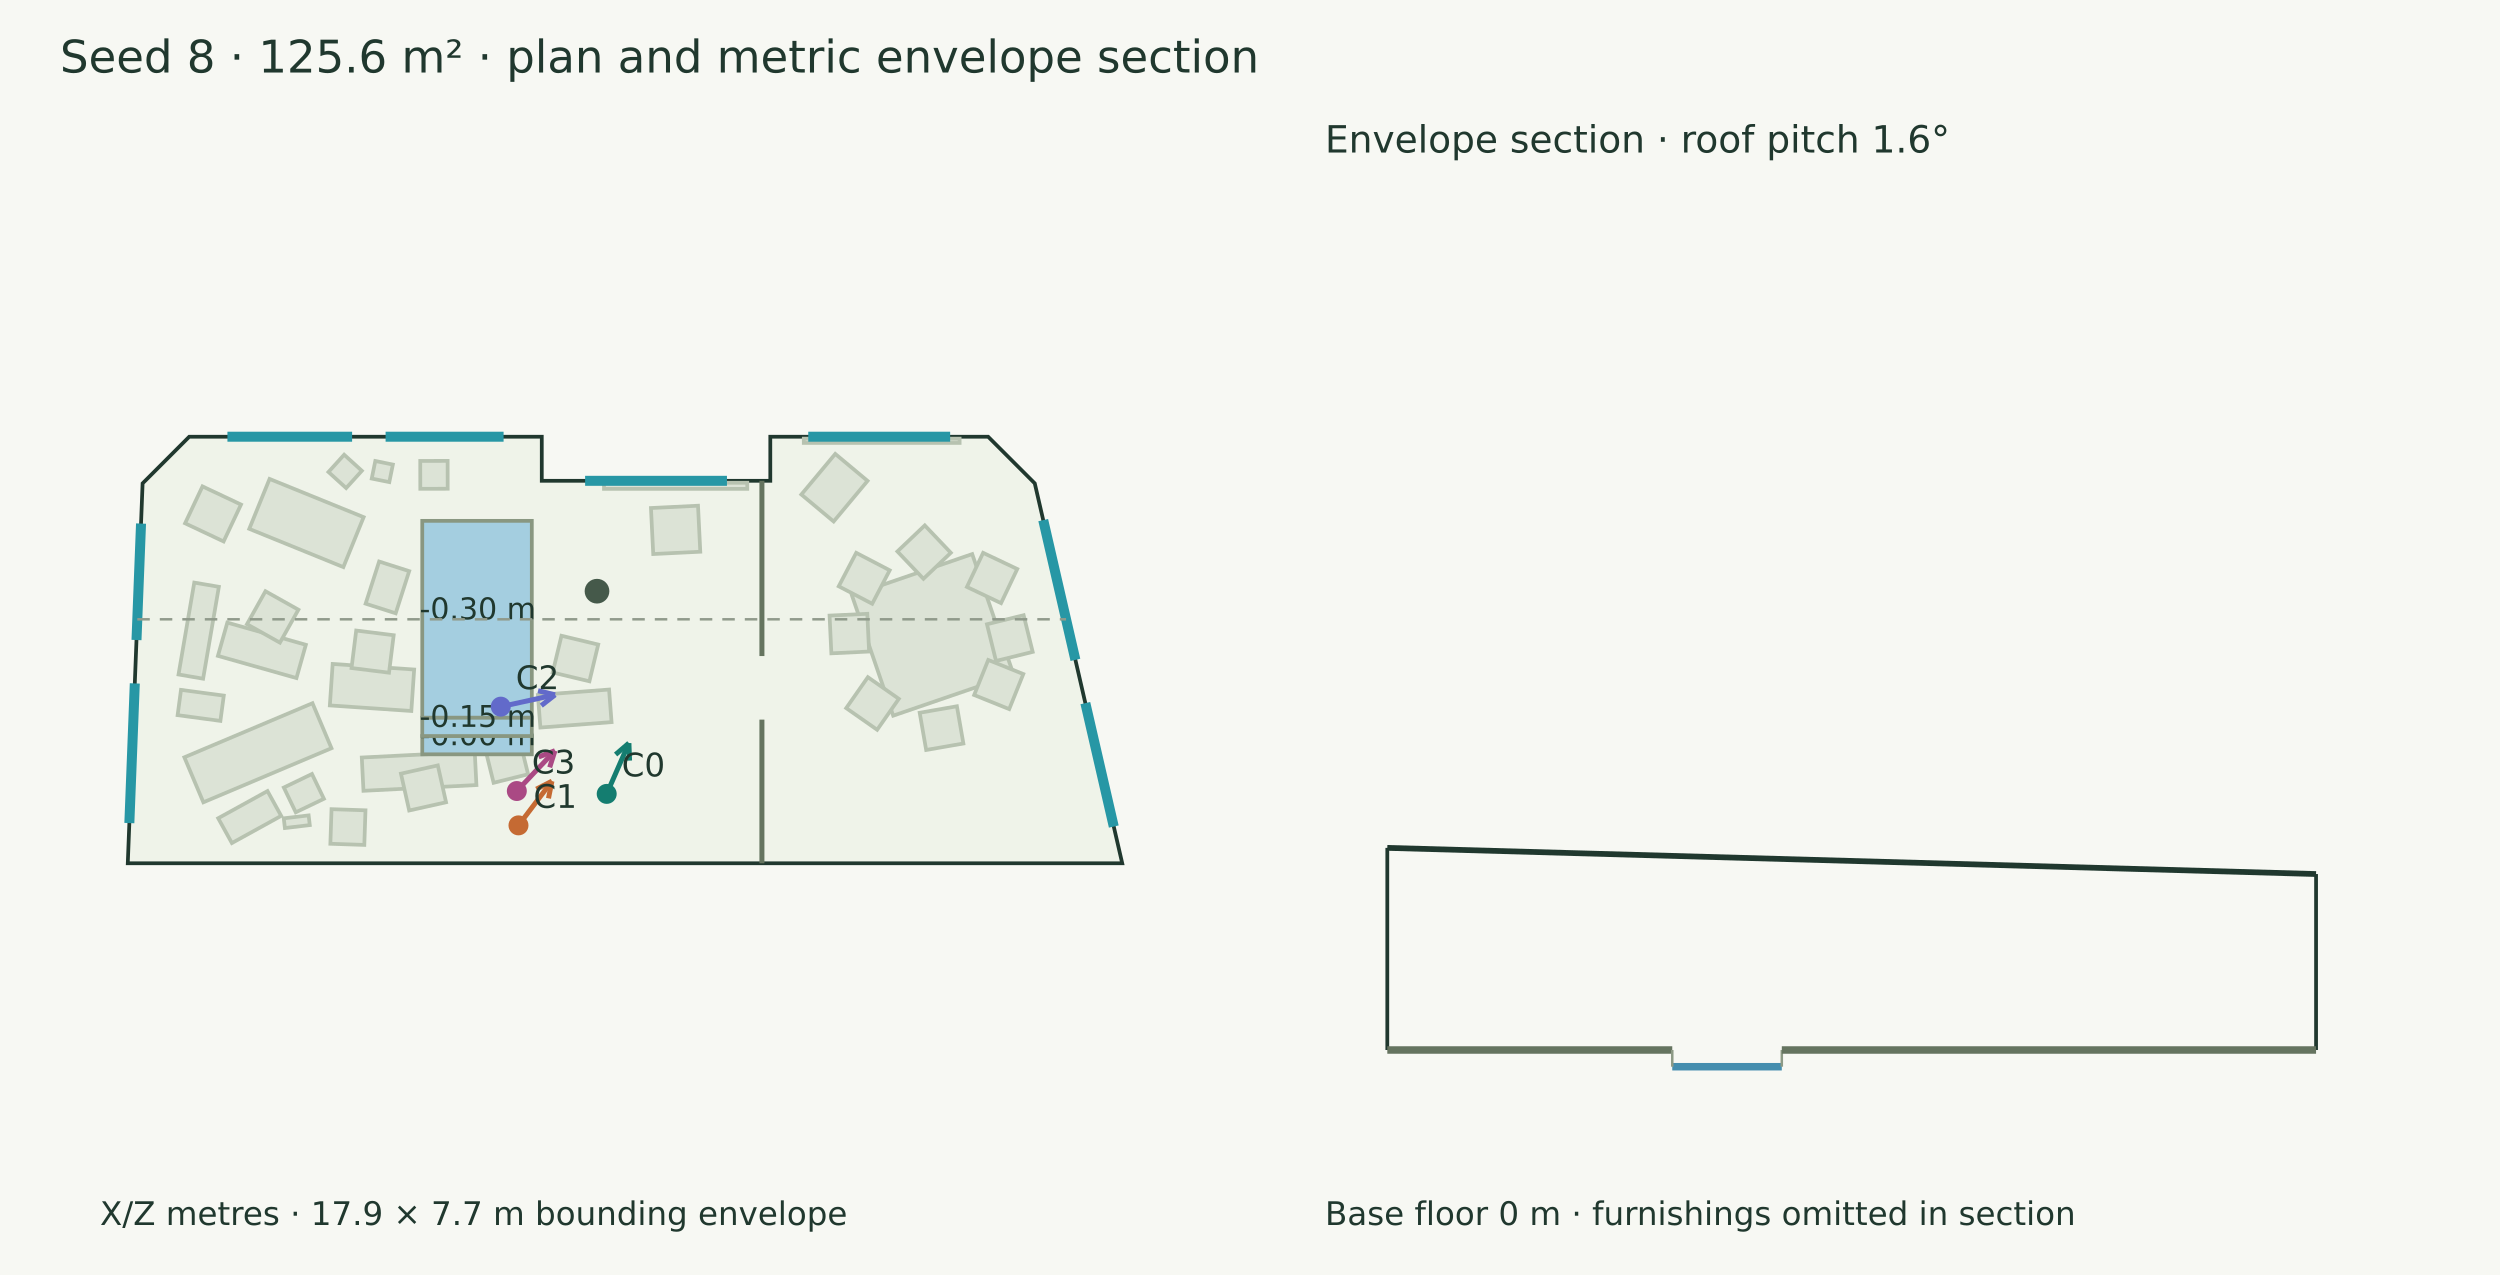
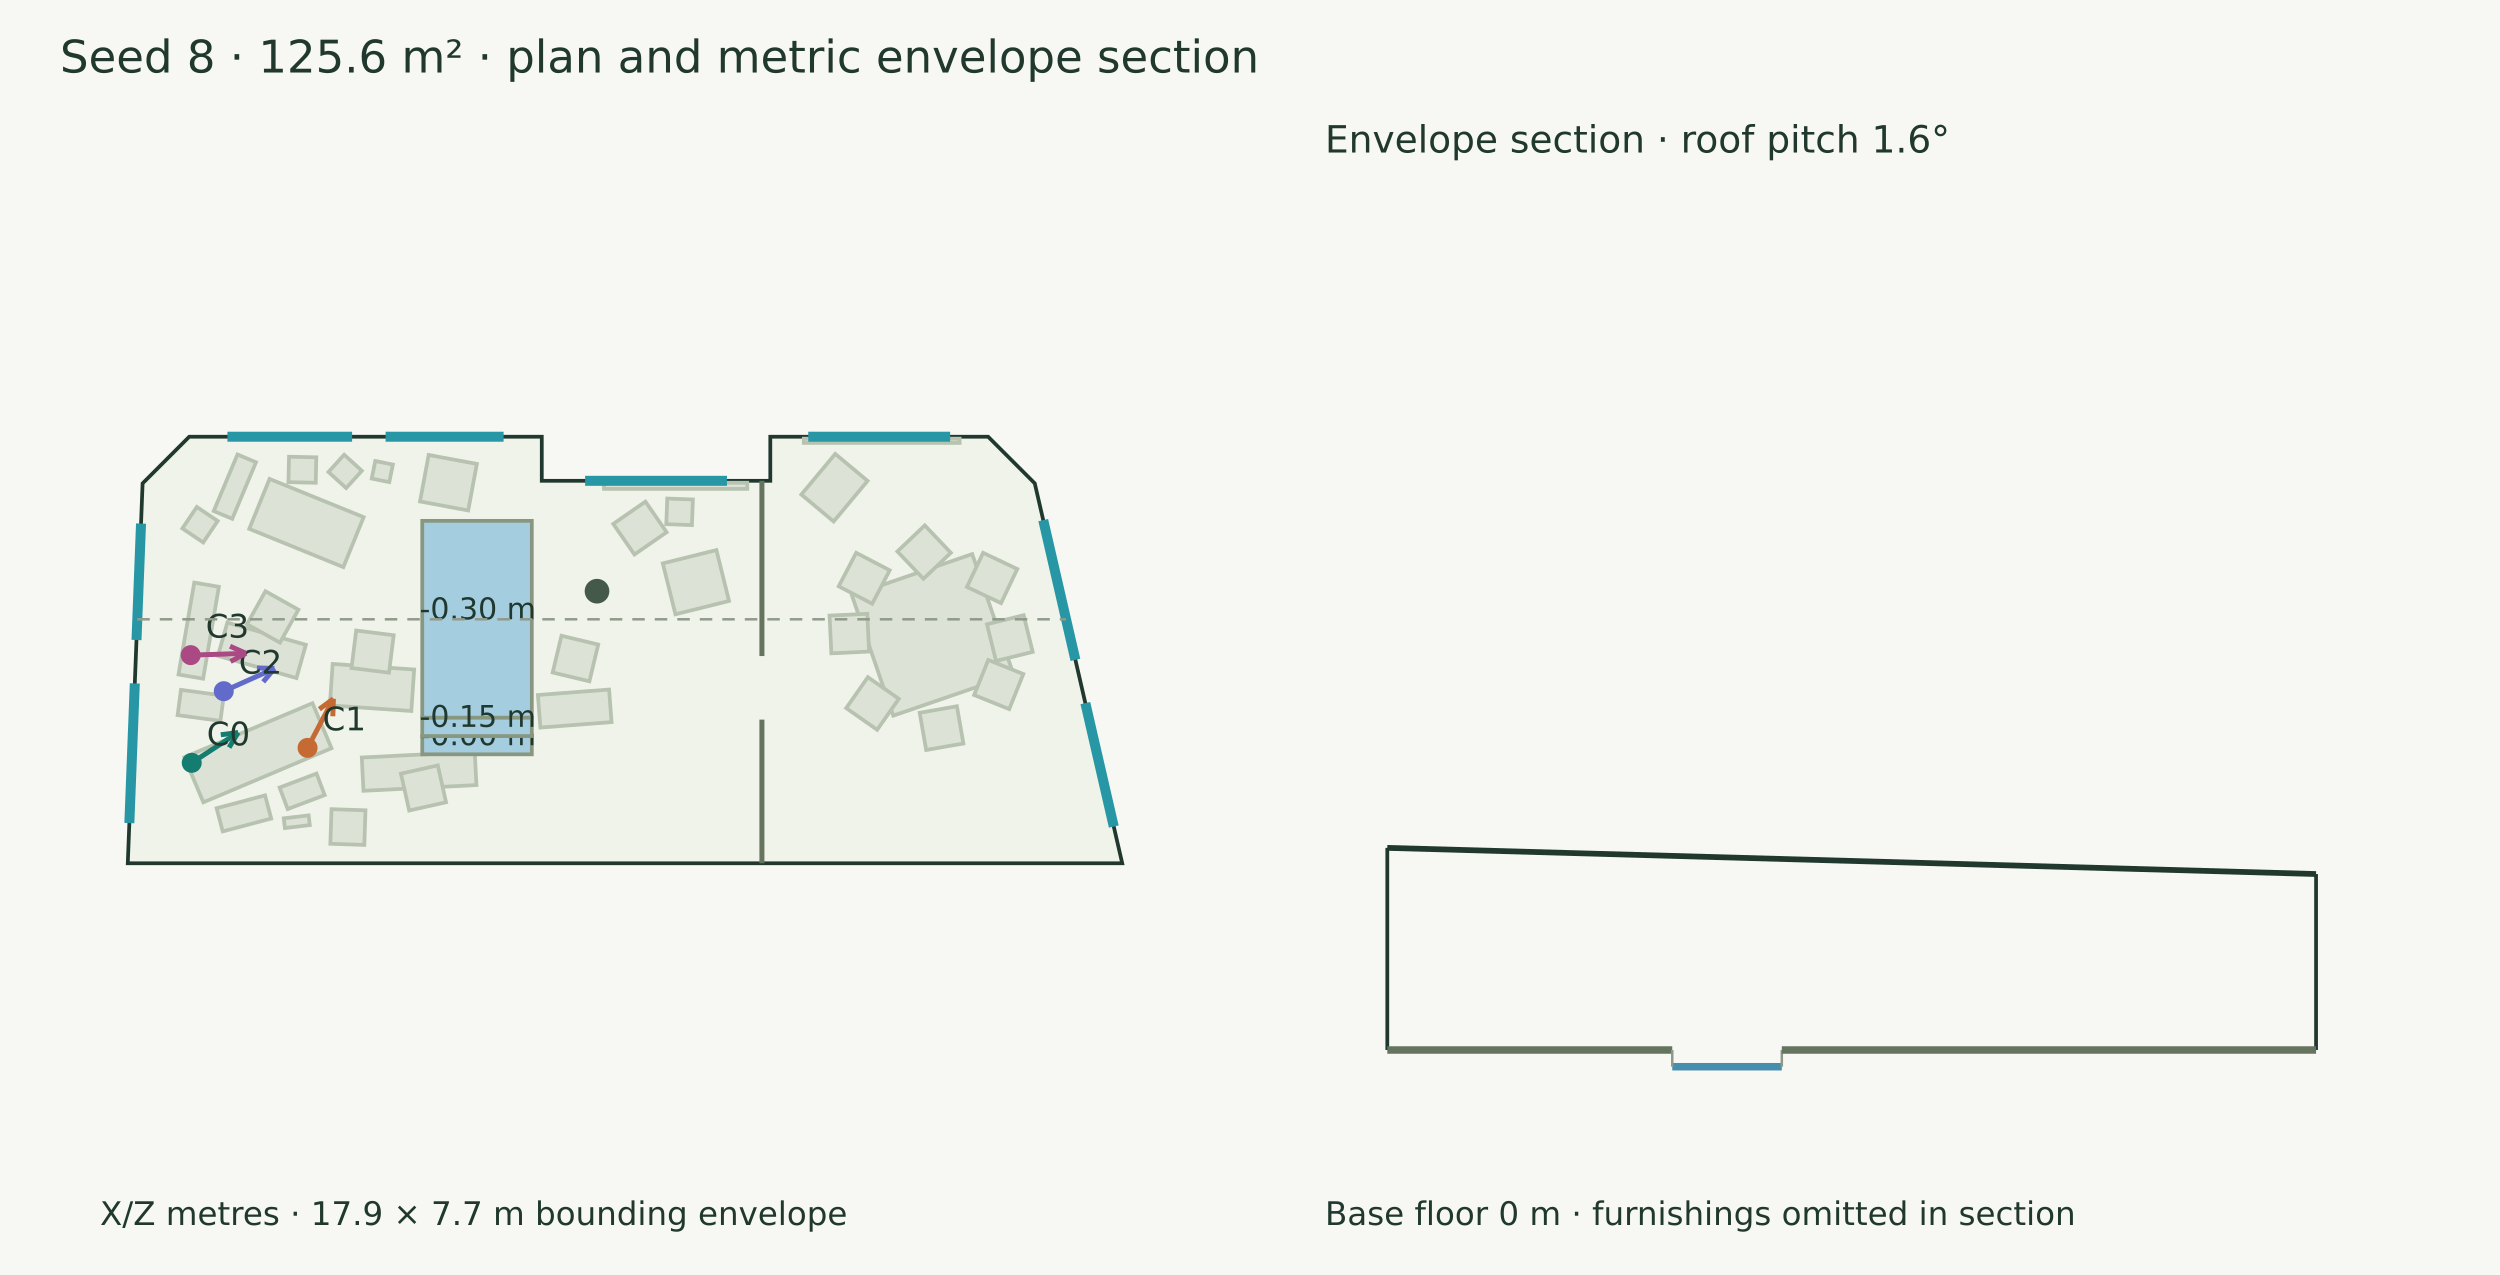
<svg xmlns="http://www.w3.org/2000/svg" width="1000" height="510" viewBox="0 0 1000 510">
  <rect width="100%" height="100%" fill="#f7f8f3" />
  <g font-family="DejaVu Sans" fill="#20382e">
    <text x="24.000" y="29.000" font-size="18">Seed 8 · 125.6 m² · plan and metric envelope section</text>
    <polygon points="75.699,174.686 216.709,174.686 216.709,192.328 308.117,192.328 308.117,174.686 395.249,174.686 413.906,193.344 448.889,345.314 51.111,345.314 57.042,193.344" fill="#eff3e9" stroke="#20382e" stroke-width="1.5" />
    <polygon points="144.714,303.008 189.893,300.712 190.570,314.024 145.391,316.320" fill="#dce3d6" stroke="#b7c2b0" stroke-width="1.5" />
    <polygon points="160.378,309.453 175.125,306.158 178.421,320.905 163.674,324.200" fill="#dce3d6" stroke="#b7c2b0" stroke-width="1.5" />
    <polygon points="164.531,284.391 131.936,282.167 133.067,265.587 165.663,267.811" fill="#dce3d6" stroke="#b7c2b0" stroke-width="1.5" />
    <polygon points="155.604,269.081 140.610,267.210 142.482,252.215 157.476,254.087" fill="#dce3d6" stroke="#b7c2b0" stroke-width="1.5" />
    <polygon points="137.337,226.840 99.707,211.545 107.826,191.570 145.456,206.865" fill="#dce3d6" stroke="#b7c2b0" stroke-width="1.5" />
    <polygon points="118.577,271.226 87.171,262.349 90.931,249.046 122.337,257.923" fill="#dce3d6" stroke="#b7c2b0" stroke-width="1.5" />
    <polygon points="111.966,257.064 98.787,249.672 106.179,236.493 119.358,243.885" fill="#dce3d6" stroke="#b7c2b0" stroke-width="1.5" />
    <polygon points="244.622,288.845 216.153,291.021 215.157,277.996 243.627,275.819" fill="#dce3d6" stroke="#b7c2b0" stroke-width="1.5" />
    <polygon points="235.763,272.523 221.069,269.001 224.590,254.306 239.285,257.828" fill="#dce3d6" stroke="#b7c2b0" stroke-width="1.5" />
    <polygon points="132.589,299.284 81.345,320.918 73.744,302.914 124.988,281.279" fill="#dce3d6" stroke="#b7c2b0" stroke-width="1.5" />
    <polygon points="123.912,330.036 113.959,331.210 113.502,327.329 123.455,326.156" fill="#dce3d6" stroke="#b7c2b0" stroke-width="1.5" />
    <polygon points="145.724,337.965 132.145,337.507 132.612,323.667 146.191,324.125" fill="#dce3d6" stroke="#b7c2b0" stroke-width="1.5" />
    <polygon points="340.762,238.146 388.882,221.632 405.397,269.751 357.277,286.266" fill="#dce3d6" stroke="#b7c2b0" stroke-width="1.5" />
    <polygon points="389.659,278.010 395.295,263.989 409.315,269.625 403.679,283.646" fill="#dce3d6" stroke="#b7c2b0" stroke-width="1.5" />
    <polygon points="367.874,285.102 382.760,282.506 385.355,297.393 370.469,299.988" fill="#dce3d6" stroke="#b7c2b0" stroke-width="1.5" />
    <polygon points="347.152,270.868 359.529,279.537 350.859,291.914 338.483,283.244" fill="#dce3d6" stroke="#b7c2b0" stroke-width="1.5" />
    <polygon points="346.918,245.518 347.638,260.611 332.544,261.331 331.824,246.237" fill="#dce3d6" stroke="#b7c2b0" stroke-width="1.5" />
    <polygon points="355.876,228.118 348.882,241.513 335.487,234.520 342.481,221.125" fill="#dce3d6" stroke="#b7c2b0" stroke-width="1.5" />
    <polygon points="369.378,231.523 358.962,220.576 369.909,210.160 380.325,221.107" fill="#dce3d6" stroke="#b7c2b0" stroke-width="1.5" />
    <polygon points="400.419,241.262 386.768,234.781 393.249,221.131 406.900,227.612" fill="#dce3d6" stroke="#b7c2b0" stroke-width="1.5" />
    <polygon points="398.407,264.376 394.783,249.706 409.453,246.082 413.076,260.752" fill="#dce3d6" stroke="#b7c2b0" stroke-width="1.5" />
-     <polygon points="112.468,326.347 92.755,337.219 87.281,327.295 106.994,316.422" fill="#dce3d6" stroke="#b7c2b0" stroke-width="1.5" />
+     <polygon points="129.867,318.032 115.075,323.612 111.831,315.011 126.622,309.431" fill="#dce3d6" stroke="#b7c2b0" stroke-width="1.5" />
    <polygon points="131.384,188.799 137.659,181.887 144.738,188.314 138.463,195.226" fill="#dce3d6" stroke="#b7c2b0" stroke-width="1.5" />
    <polygon points="320.535,197.804 334.098,181.562 347.021,192.354 333.458,208.595" fill="#dce3d6" stroke="#b7c2b0" stroke-width="1.5" />
    <polygon points="150.124,184.399 157.144,185.826 155.718,192.846 148.697,191.420" fill="#dce3d6" stroke="#b7c2b0" stroke-width="1.5" />
    <polygon points="87.547,234.724 81.246,271.478 71.406,269.790 77.706,233.037" fill="#dce3d6" stroke="#b7c2b0" stroke-width="1.5" />
    <polygon points="72.400,275.956 89.512,278.251 88.157,288.356 71.045,286.061" fill="#dce3d6" stroke="#b7c2b0" stroke-width="1.5" />
-     <polygon points="129.559,319.510 118.307,324.926 113.533,315.008 124.784,309.592" fill="#dce3d6" stroke="#b7c2b0" stroke-width="1.5" />
-     <polygon points="184.785,250.191 180.591,283.553 170.970,282.344 175.165,248.981" fill="#dce3d6" stroke="#b7c2b0" stroke-width="1.5" />
-     <polygon points="146.250,241.468 151.653,224.605 163.676,228.458 158.274,245.320" fill="#dce3d6" stroke="#b7c2b0" stroke-width="1.5" />
-     <polygon points="74.031,209.318 80.992,194.558 96.402,201.826 89.441,216.586" fill="#dce3d6" stroke="#b7c2b0" stroke-width="1.5" />
-     <polygon points="168.120,195.525 168.097,184.375 179.048,184.352 179.072,195.502" fill="#dce3d6" stroke="#b7c2b0" stroke-width="1.5" />
-     <polygon points="199.916,218.619 195.273,240.465 175.072,236.172 179.715,214.326" fill="#dce3d6" stroke="#b7c2b0" stroke-width="1.5" />
-     <polygon points="279.205,202.284 280.113,220.688 261.292,221.616 260.384,203.213" fill="#dce3d6" stroke="#b7c2b0" stroke-width="1.5" />
-     <polygon points="193.964,299.041 207.760,295.627 211.242,309.696 197.446,313.111" fill="#dce3d6" stroke="#b7c2b0" stroke-width="1.5" />
+     <polygon points="108.482,327.415 89.101,332.560 86.641,323.293 106.022,318.148" fill="#dce3d6" stroke="#b7c2b0" stroke-width="1.5" />
+     <polygon points="81.290,216.986 72.946,211.376 78.723,202.783 87.067,208.394" fill="#dce3d6" stroke="#b7c2b0" stroke-width="1.5" />
+     <polygon points="102.393,184.910 92.893,207.530 85.490,204.421 94.991,181.801" fill="#dce3d6" stroke="#b7c2b0" stroke-width="1.5" />
+     <polygon points="173.196,274.953 173.492,258.636 190.527,258.946 190.231,275.262" fill="#dce3d6" stroke="#b7c2b0" stroke-width="1.5" />
+     <polygon points="265.125,225.349 286.559,220.029 291.611,240.383 270.177,245.703" fill="#dce3d6" stroke="#b7c2b0" stroke-width="1.5" />
+     <polygon points="266.899,199.417 277.152,199.798 276.771,210.047 266.519,209.666" fill="#dce3d6" stroke="#b7c2b0" stroke-width="1.5" />
+     <polygon points="245.304,209.559 258.172,200.650 266.644,212.886 253.776,221.796" fill="#dce3d6" stroke="#b7c2b0" stroke-width="1.5" />
+     <polygon points="115.382,192.865 115.605,182.692 126.516,182.931 126.294,193.104" fill="#dce3d6" stroke="#b7c2b0" stroke-width="1.5" />
+     <polygon points="190.743,185.574 187.277,204.182 168.000,200.592 171.465,181.984" fill="#dce3d6" stroke="#b7c2b0" stroke-width="1.5" />
    <polygon points="321.518,175.466 383.847,175.466 383.847,177.172 321.518,177.172" fill="#dce3d6" stroke="#b7c2b0" stroke-width="1.5" />
    <polygon points="241.599,193.107 298.902,193.107 298.902,195.543 241.599,195.543" fill="#dce3d6" stroke="#b7c2b0" stroke-width="1.5" />
    <polygon points="168.905,208.342 212.722,208.342 212.722,287.102 168.905,287.102" fill="#a4cee0" stroke="#899781" stroke-width="1.5" />
    <text x="167.814" y="247.722" font-size="12">-0.30 m</text>
    <polygon points="168.905,294.416 212.722,294.416 212.722,301.729 168.905,301.729" fill="#a4cee0" stroke="#899781" stroke-width="1.5" />
    <text x="167.814" y="298.072" font-size="12">-0.00 m</text>
    <polygon points="168.905,287.102 212.722,287.102 212.722,294.416 168.905,294.416" fill="#a4cee0" stroke="#899781" stroke-width="1.5" />
    <text x="167.814" y="290.759" font-size="12">-0.15 m</text>
    <circle cx="238.801" cy="236.477" r="4.941" fill="#45594a" />
    <path d="M304.767,192.328 L304.767,262.419" stroke="#65745f" stroke-width="2" fill="none" />
    <path d="M304.767,287.849 L304.767,345.314" stroke="#65745f" stroke-width="2" fill="none" />
    <path d="M90.972,174.686 L140.841,174.686" stroke="#2797a5" stroke-width="4" fill="none" />
    <path d="M154.239,174.686 L201.436,174.686" stroke="#2797a5" stroke-width="4" fill="none" />
    <path d="M234.042,192.328 L290.784,192.328" stroke="#2797a5" stroke-width="4" fill="none" />
    <path d="M323.305,174.686 L380.062,174.686" stroke="#2797a5" stroke-width="4" fill="none" />
    <path d="M417.289,208.037 L430.158,263.942" stroke="#2797a5" stroke-width="4" fill="none" />
    <path d="M434.140,281.241 L445.507,330.620" stroke="#2797a5" stroke-width="4" fill="none" />
    <path d="M51.739,329.230 L53.919,273.362" stroke="#2797a5" stroke-width="4" fill="none" />
    <path d="M54.596,256.007 L56.414,209.428" stroke="#2797a5" stroke-width="4" fill="none" />
-     <path d="M242.681,317.554 L251.556,297.246" stroke="#147d70" stroke-width="2" fill="none" />
-     <path d="M251.556,297.246 L251.822,304.241" stroke="#147d70" stroke-width="2" fill="none" />
-     <path d="M251.556,297.246 L246.242,301.803" stroke="#147d70" stroke-width="2" fill="none" />
-     <circle cx="242.681" cy="317.554" r="4" fill="#147d70" />
-     <text x="248.681" y="310.554" font-size="13">C0</text>
-     <path d="M207.392,330.147 L220.771,312.473" stroke="#c56a33" stroke-width="2" fill="none" />
-     <path d="M220.771,312.473 L219.395,319.336" stroke="#c56a33" stroke-width="2" fill="none" />
-     <path d="M220.771,312.473 L214.539,315.661" stroke="#c56a33" stroke-width="2" fill="none" />
-     <circle cx="207.392" cy="330.147" r="4" fill="#c56a33" />
-     <text x="213.392" y="323.147" font-size="13">C1</text>
-     <path d="M200.308,282.662 L222.020,277.929" stroke="#626aca" stroke-width="2" fill="none" />
-     <path d="M222.020,277.929 L216.510,282.246" stroke="#626aca" stroke-width="2" fill="none" />
-     <path d="M222.020,277.929 L215.213,276.297" stroke="#626aca" stroke-width="2" fill="none" />
-     <circle cx="200.308" cy="282.662" r="4" fill="#626aca" />
-     <text x="206.308" y="275.662" font-size="13">C2</text>
-     <path d="M206.729,316.411 L221.990,300.277" stroke="#aa4984" stroke-width="2" fill="none" />
-     <path d="M221.990,300.277 L219.871,306.948" stroke="#aa4984" stroke-width="2" fill="none" />
-     <path d="M221.990,300.277 L215.447,302.764" stroke="#aa4984" stroke-width="2" fill="none" />
-     <circle cx="206.729" cy="316.411" r="4" fill="#aa4984" />
-     <text x="212.729" y="309.411" font-size="13">C3</text>
+     <path d="M76.692,305.140 L95.256,293.002" stroke="#147d70" stroke-width="2" fill="none" />
+     <path d="M95.256,293.002 L91.647,299.000" stroke="#147d70" stroke-width="2" fill="none" />
+     <path d="M95.256,293.002 L88.315,293.903" stroke="#147d70" stroke-width="2" fill="none" />
+     <circle cx="76.692" cy="305.14" r="4" fill="#147d70" />
+     <text x="82.692" y="298.140" font-size="13">C0</text>
+     <path d="M123.030,299.145 L133.361,279.513" stroke="#c56a33" stroke-width="2" fill="none" />
+     <path d="M133.361,279.513 L133.120,286.509" stroke="#c56a33" stroke-width="2" fill="none" />
+     <path d="M133.361,279.513 L127.731,283.673" stroke="#c56a33" stroke-width="2" fill="none" />
+     <circle cx="123.03" cy="299.145" r="4" fill="#c56a33" />
+     <text x="129.030" y="292.145" font-size="13">C1</text>
+     <path d="M89.504,276.478 L109.778,267.383" stroke="#626aca" stroke-width="2" fill="none" />
+     <path d="M109.778,267.383 L105.274,272.741" stroke="#626aca" stroke-width="2" fill="none" />
+     <path d="M109.778,267.383 L102.781,267.185" stroke="#626aca" stroke-width="2" fill="none" />
+     <circle cx="89.504" cy="276.478" r="4" fill="#626aca" />
+     <text x="95.504" y="269.478" font-size="13">C2</text>
+     <path d="M76.284,262.050 L98.407,261.338" stroke="#aa4984" stroke-width="2" fill="none" />
+     <path d="M98.407,261.338 L92.205,264.584" stroke="#aa4984" stroke-width="2" fill="none" />
+     <path d="M98.407,261.338 L92.009,258.497" stroke="#aa4984" stroke-width="2" fill="none" />
+     <circle cx="76.284" cy="262.05" r="4" fill="#aa4984" />
+     <text x="82.284" y="255.050" font-size="13">C3</text>
    <text x="40.000" y="490.000" font-size="13">X/Z metres · 17.9 × 7.7 m bounding envelope</text>
    <path d="M54.920,247.722 L426.424,247.722" stroke="#909a8b" stroke-width="1" stroke-dasharray="5 4" fill="none" />
    <path d="M554.920,339.151 L926.424,349.615" stroke="#20382e" stroke-width="2.3" fill="none" />
    <path d="M554.920,420.000 L554.920,339.151" stroke="#20382e" stroke-width="1.5" fill="none" />
    <path d="M926.424,420.000 L926.424,349.615" stroke="#20382e" stroke-width="1.5" fill="none" />
    <path d="M554.920,420.000 L668.905,420.000" stroke="#65745f" stroke-width="3" fill="none" />
    <path d="M554.920,420.000 L554.920,420.000" stroke="#8d9a85" stroke-width="1" fill="none" />
    <path d="M668.905,420.000 L668.905,420.000" stroke="#8d9a85" stroke-width="1" fill="none" />
    <path d="M668.905,426.689 L712.722,426.689" stroke="#458eae" stroke-width="3" fill="none" />
    <path d="M668.905,420.000 L668.905,426.689" stroke="#8d9a85" stroke-width="1" fill="none" />
    <path d="M712.722,420.000 L712.722,426.689" stroke="#8d9a85" stroke-width="1" fill="none" />
    <path d="M712.722,420.000 L926.424,420.000" stroke="#65745f" stroke-width="3" fill="none" />
    <path d="M712.722,420.000 L712.722,420.000" stroke="#8d9a85" stroke-width="1" fill="none" />
    <path d="M926.424,420.000 L926.424,420.000" stroke="#8d9a85" stroke-width="1" fill="none" />
    <text x="530.000" y="61.000" font-size="15">Envelope section · roof pitch 1.6°</text>
    <text x="530.000" y="490.000" font-size="13">Base floor 0 m · furnishings omitted in section</text>
  </g>
</svg>
